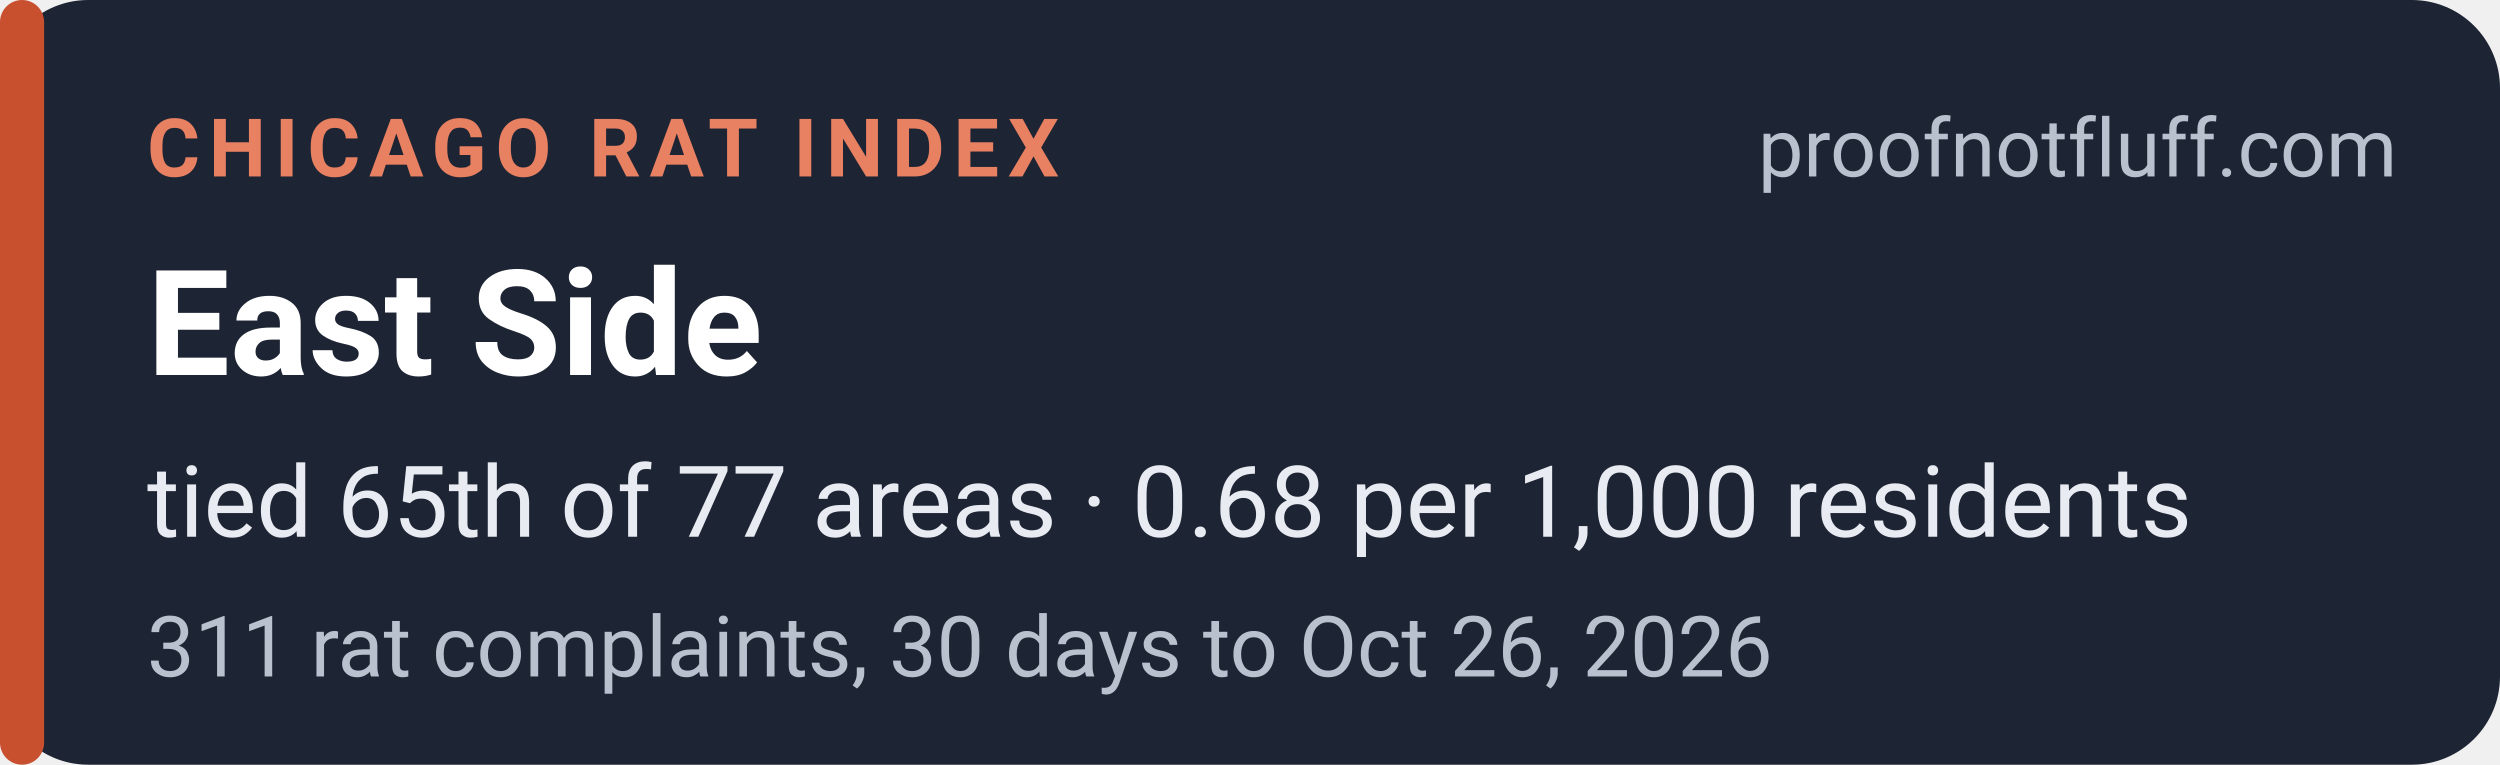
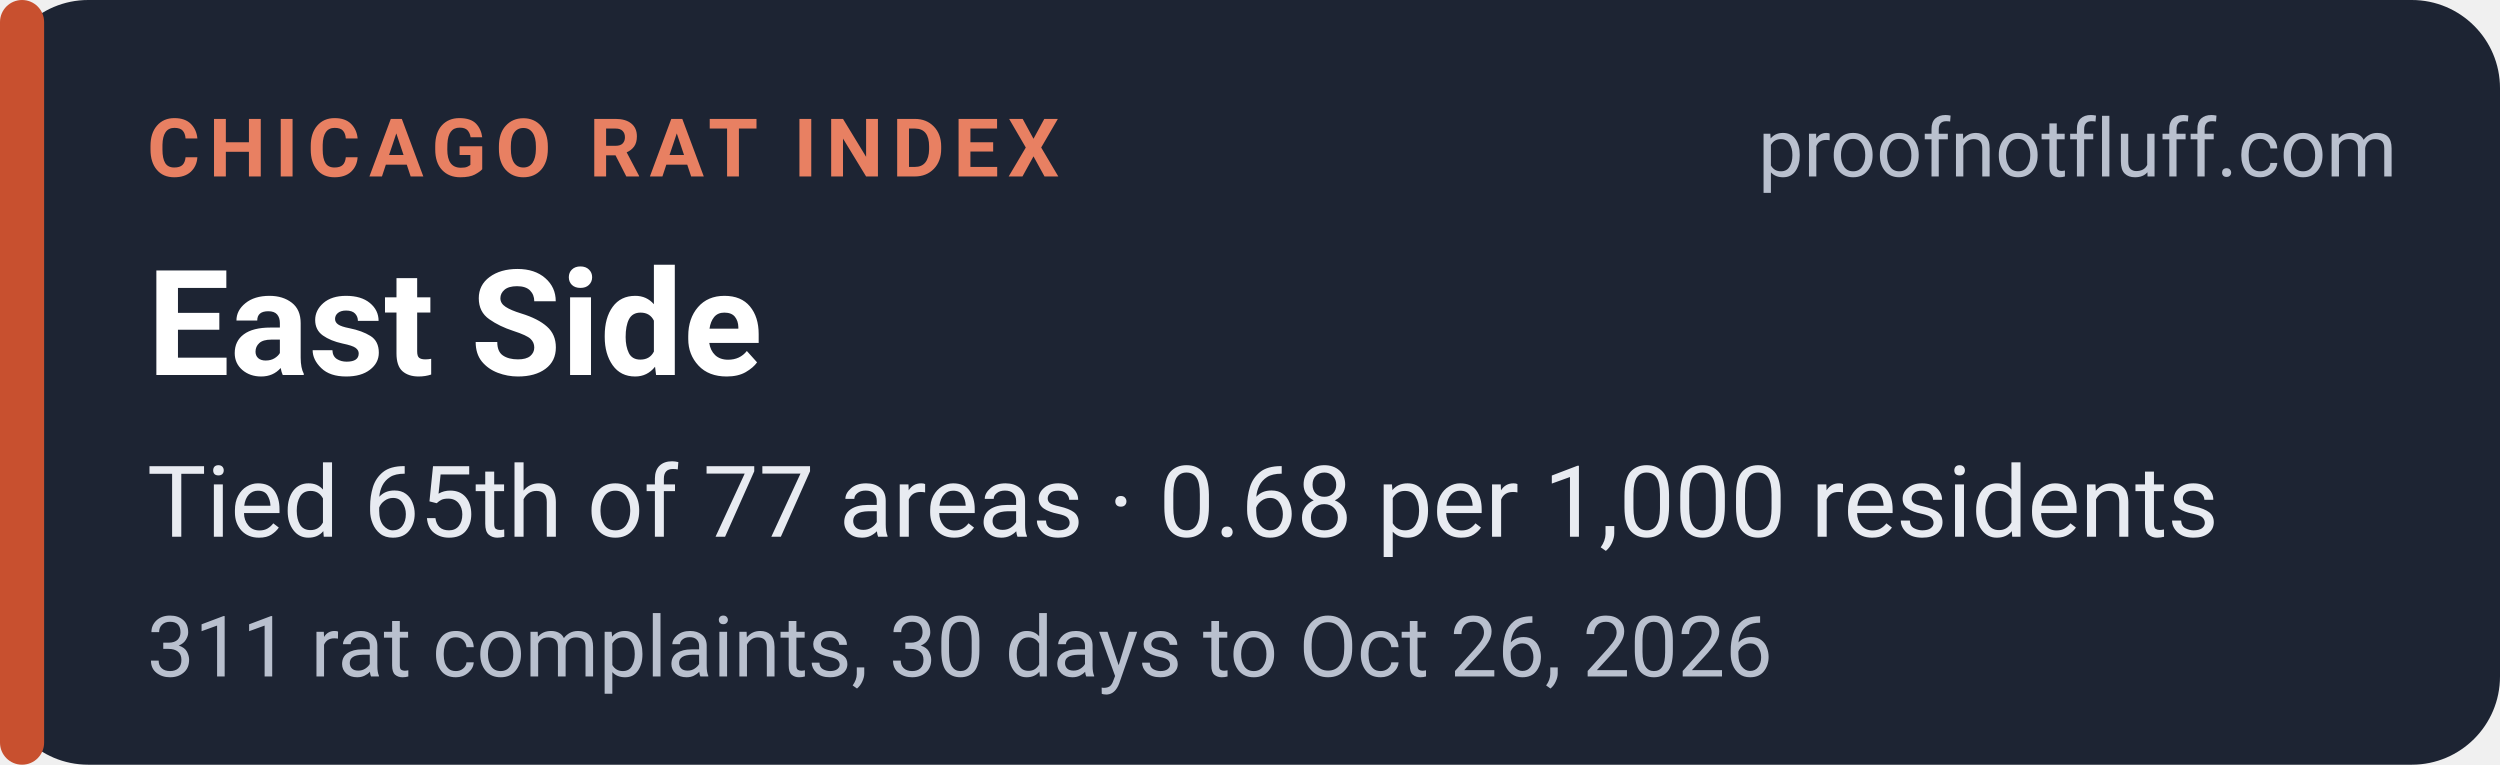
<svg xmlns="http://www.w3.org/2000/svg" width="340" height="104" viewBox="0 0 340 104" role="img" aria-labelledby="t d">
  <rect width="340" height="104" rx="12" fill="#1d2433" />
  <rect x="0" y="0" width="6" height="104" rx="3" fill="#c8502f" />
  <g font-family="system-ui,-apple-system,'Segoe UI',Roboto,Helvetica,Arial,sans-serif">
    <text x="20" y="24" font-size="11" font-weight="700" letter-spacing="1.2" fill="#e88062">CHICAGO RAT INDEX</text>
    <text x="326" y="24" font-size="11" fill="#b9c0ce" text-anchor="end">proofnotfluff.com</text>
    <text x="20" y="51" font-size="20" font-weight="700" fill="#ffffff">East Side</text>
-     <text x="20" y="73" font-size="13.5" fill="#e8ebf1">tied 65th of 77 areas · 0.68 per 1,000 residents</text>
+     <text x="20" y="73" font-size="13.5" fill="#e8ebf1">Tied 65th of 77 areas · 0.68 per 1,000 residents</text>
    <text x="20" y="92" font-size="11.5" fill="#b9c0ce">311 rat complaints, 30 days to Oct 26, 2026</text>
  </g>
</svg>
